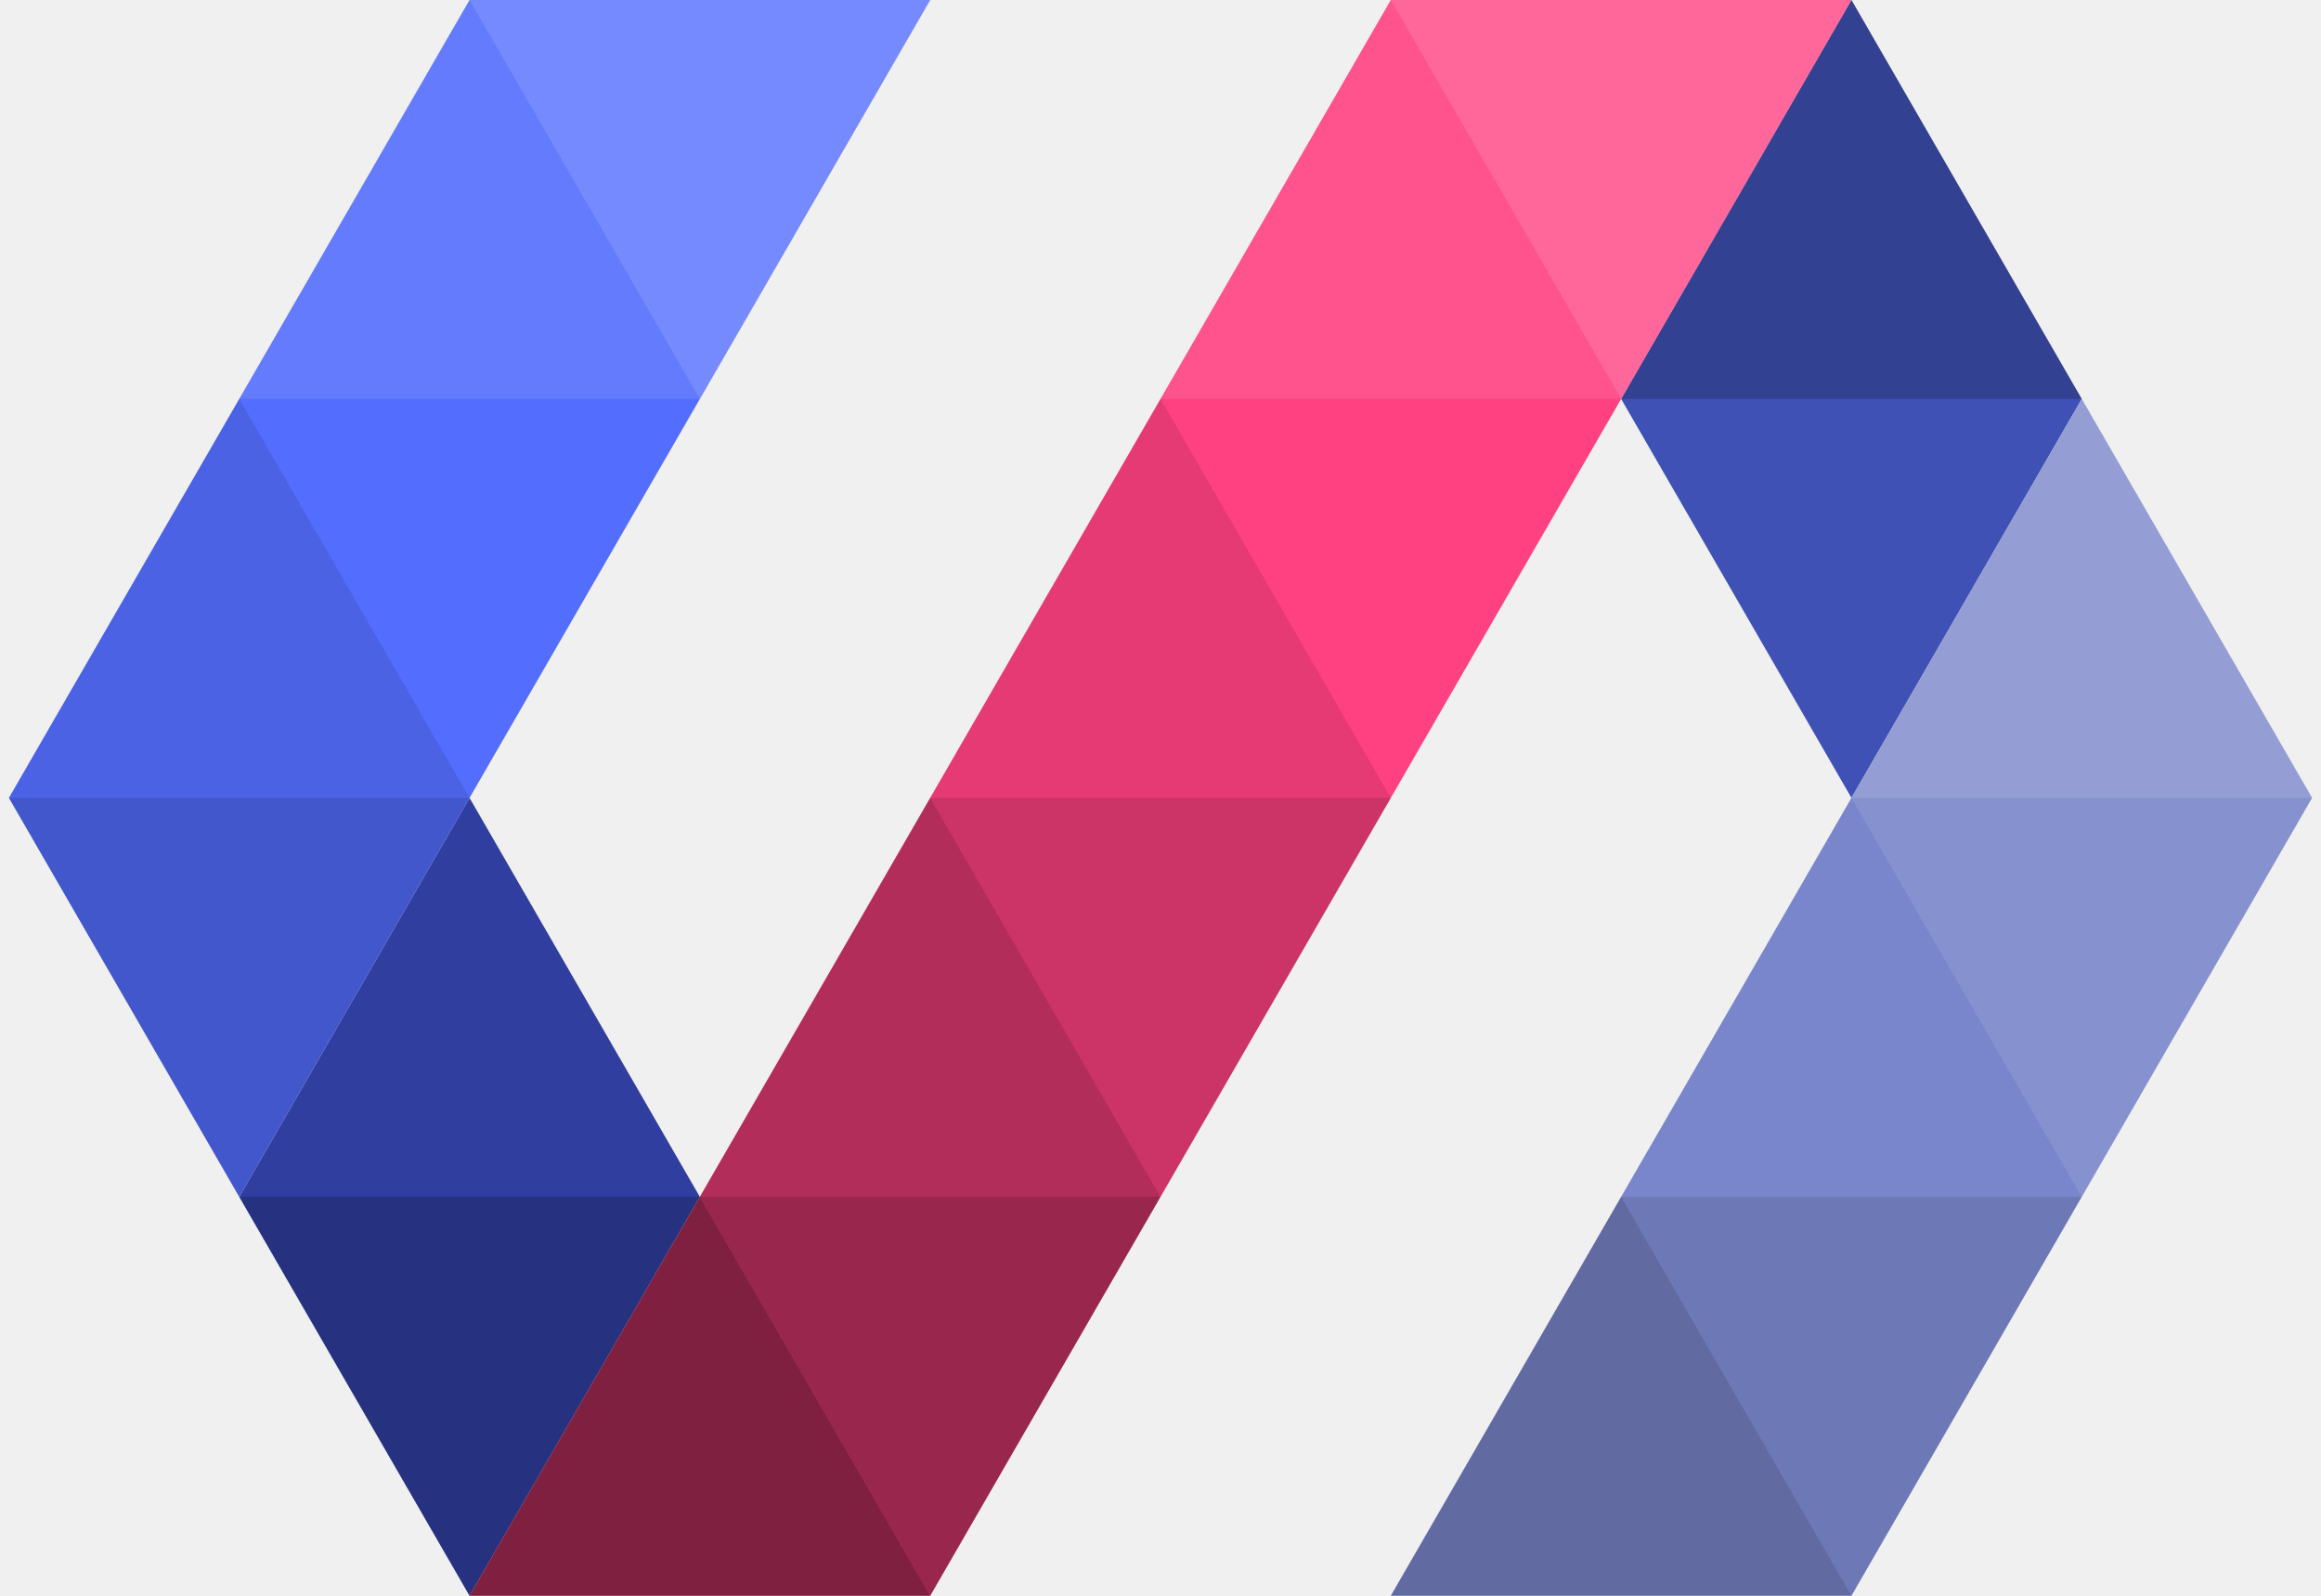
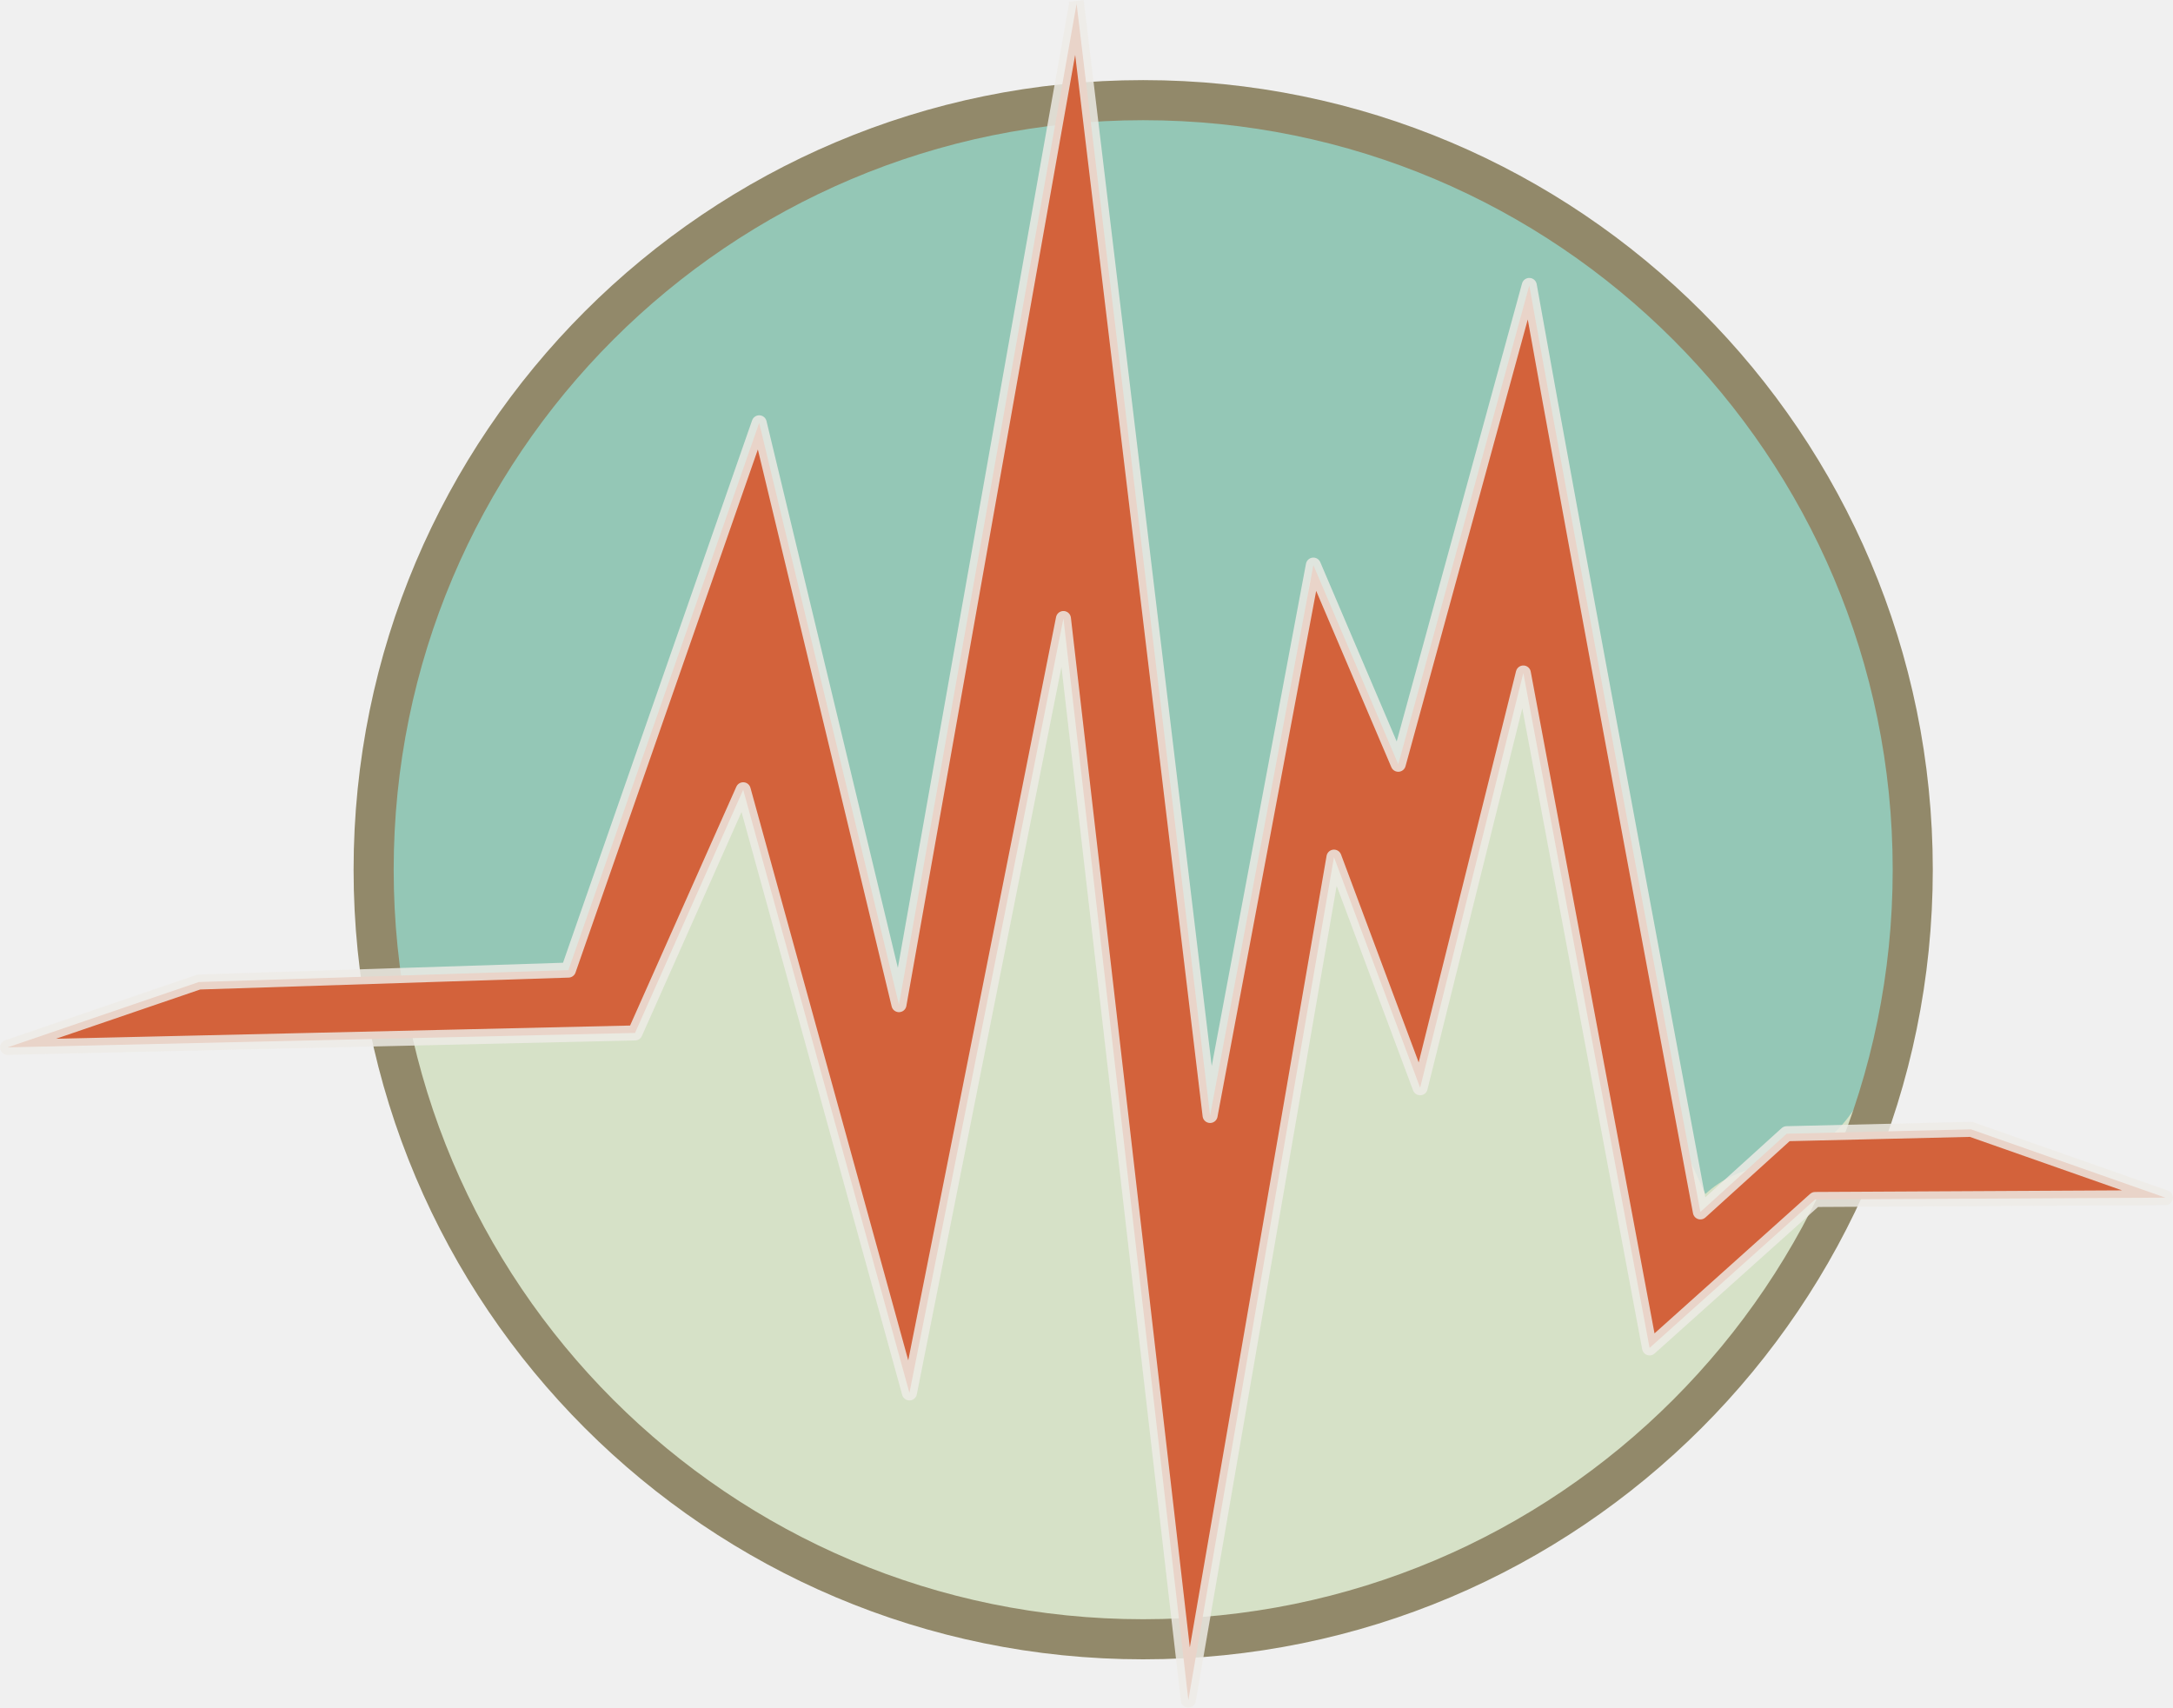
- <svg xmlns="http://www.w3.org/2000/svg" version="1.1" id="Layer_1" x="0px" y="0px" width="416px" height="286px" viewBox="0 0 416 286" enable-background="new 0 0 416 286" xml:space="preserve">
-   <g>
-     <g>
-       <polygon fill="#303F9F" points="84.157,143 42.878,214.5 84.157,286 125.436,214.5   " />
-       <polygon fill="#3F51B5" points="331.842,0 290.561,71.5 331.842,143 373.121,71.5   " />
-       <polygon fill="#7986CB" points="373.121,71.5 249.278,286 331.842,286 414.4,143   " />
-       <polygon fill="#FF4081" points="249.278,0 84.157,286 166.721,286 331.842,0   " />
-       <polygon fill="#536DFE" points="84.157,0 1.596,143 42.878,214.5 166.721,0   " />
-       <polygon fill="#FFFFFF" fill-opacity="0.2" points="249.278,0 290.561,71.5 331.842,0   " />
-       <polygon fill="#FFFFFF" fill-opacity="0.1" points="208,71.5 249.278,0 290.561,71.5   " />
-       <polygon fill="#FFFFFF" fill-opacity="0" points="208,71.5 249.278,143 290.561,71.5   " />
-       <polygon fill-opacity="0.1" points="166.721,143 208,71.5 249.278,143   " />
-       <polygon fill-opacity="0.2" points="166.721,143 208,214.5 249.278,143   " />
-       <polygon fill-opacity="0.3" points="125.438,214.5 166.721,143 208,214.5   " />
-       <polygon fill-opacity="0.4" points="125.438,214.5 166.721,286 208,214.5   " />
-       <polygon fill-opacity="0.5" points="84.157,286 125.438,214.5 166.721,286   " />
-       <polygon fill="#FFFFFF" fill-opacity="0.2" points="84.157,0 125.438,71.5 166.721,0   " />
-       <polygon fill="#FFFFFF" fill-opacity="0.1" points="42.878,71.5 84.157,0 125.438,71.5   " />
-       <polygon fill="#FFFFFF" fill-opacity="0" points="42.878,71.5 84.157,143 125.438,71.5   " />
-       <polygon fill-opacity="0.1" points="1.598,143 42.878,71.5 84.157,143   " />
-       <polygon fill-opacity="0.2" points="1.598,143 42.878,214.5 84.157,143   " />
-       <polygon fill="#FFFFFF" fill-opacity="0" points="125.438,214.5 84.157,143 42.878,214.5   " />
-       <polygon fill-opacity="0.2" points="125.438,214.5 84.157,286 42.878,214.5   " />
-       <polygon fill-opacity="0.2" points="373.121,71.5 331.842,0 290.561,71.5   " />
-       <polygon fill="#FFFFFF" fill-opacity="0" points="373.121,71.5 331.842,143 290.561,71.5   " />
-       <g>
-         <polygon fill="#FFFFFF" fill-opacity="0.2" points="331.842,143 373.121,71.5 414.4,143    " />
-         <polygon fill="#FFFFFF" fill-opacity="0.1" points="331.842,143 373.121,214.5 414.4,143    " />
-         <polygon fill="#FFFFFF" fill-opacity="0" points="290.561,214.5 331.842,143 373.121,214.5    " />
-         <polygon fill-opacity="0.1" points="290.561,214.5 331.842,286 373.121,214.5    " />
-         <polygon fill-opacity="0.2" points="249.278,286 290.561,214.5 331.842,286    " />
-       </g>
-     </g>
-     <rect y="-65" fill="none" width="416" height="416" />
-   </g>
-   <g display="none">
-     <g display="inline">
-       <polygon fill="#303F9F" points="84.157,143 42.878,214.5 84.157,286 166.721,286   " />
-       <polygon fill="#3F51B5" points="331.842,0 249.278,0 331.842,143 373.121,71.5   " />
-       <polygon fill="#7986CB" points="373.121,71.5 249.278,286 331.842,286 414.4,143   " />
-       <polygon fill="#536DFE" points="84.157,0 1.596,143 42.878,214.5 166.721,0   " />
-       <polygon fill-opacity="0.5" points="249.278,0 290.561,71.5 331.842,0   " />
-       <polygon fill-opacity="0.5" points="84.157,286 125.438,214.5 166.721,286   " />
-       <polygon fill="#FFFFFF" fill-opacity="0.2" points="84.157,0 125.438,71.5 166.721,0   " />
-       <polygon fill="#FFFFFF" fill-opacity="0.1" points="42.878,71.5 84.157,0 125.438,71.5   " />
-       <polygon fill="#FFFFFF" fill-opacity="0" points="42.878,71.5 84.157,143 125.438,71.5   " />
-       <polygon fill-opacity="0.1" points="1.598,143 42.878,71.5 84.157,143   " />
-       <polygon fill-opacity="0.2" points="1.598,143 42.878,214.5 84.157,143   " />
-       <polygon fill="#FFFFFF" fill-opacity="0" points="125.438,214.5 84.157,143 42.878,214.5   " />
-       <polygon fill="#FFFFFF" fill-opacity="0" points="373.121,71.5 331.842,143 290.561,71.5   " />
-       <g>
-         <polygon fill="#FFFFFF" fill-opacity="0.2" points="331.842,143 373.121,71.5 414.4,143    " />
-         <polygon fill="#FFFFFF" fill-opacity="0.1" points="331.842,143 373.121,214.5 414.4,143    " />
-         <polygon fill="#FFFFFF" fill-opacity="0" points="290.561,214.5 331.842,143 373.121,214.5    " />
-         <polygon fill-opacity="0.1" points="290.561,214.5 331.842,286 373.121,214.5    " />
-         <polygon fill-opacity="0.2" points="249.278,286 290.561,214.5 331.842,286    " />
-       </g>
-       <polygon fill-opacity="0.2" points="125.438,214.5 84.157,286 42.878,214.5   " />
-       <polygon fill-opacity="0.2" points="373.121,71.5 331.842,0 290.561,71.5   " />
-     </g>
-     <rect y="-65" display="inline" fill="none" width="416" height="416" />
-   </g>
-   <g display="none">
-     <g display="inline">
-       <polygon fill="#FF4081" points="249.279,0 84.157,286 166.721,286 331.843,0   " />
-       <polygon fill="#FFFFFF" fill-opacity="0.2" points="249.279,0 290.558,71.5 331.843,0   " />
-       <polygon fill="#FFFFFF" fill-opacity="0.1" points="208,71.5 249.279,0 290.558,71.5   " />
-       <polygon fill="#FFFFFF" fill-opacity="0" points="208,71.5 249.279,143 290.558,71.5   " />
-       <polygon fill-opacity="0.2" points="166.721,143 208,214.5 249.279,143   " />
-       <polygon fill-opacity="0.3" points="125.439,214.5 166.721,143 208,214.5   " />
-       <polygon fill-opacity="0.4" points="125.439,214.5 166.721,286 208,214.5   " />
-       <polygon fill-opacity="0.5" points="84.157,286 125.439,214.5 166.721,286   " />
-       <polygon fill-opacity="0.1" points="166.721,143 208,71.5 249.279,143   " />
-     </g>
-     <g display="inline">
-       <polygon fill="#FF4081" points="331.84,0 166.718,286 249.279,286 373.121,71.5   " />
-       <polygon fill="#FFFFFF" fill-opacity="0.1" points="290.558,71.5 331.84,0 373.121,71.5   " />
-       <polygon fill="#FFFFFF" fill-opacity="0" points="290.558,71.5 331.84,143 373.121,71.5   " />
-       <polygon fill-opacity="0.2" points="249.279,143 290.558,214.5 331.84,143   " />
-       <polygon fill-opacity="0.3" points="208,214.5 249.279,143 290.558,214.5   " />
-       <polygon fill-opacity="0.4" points="208,214.5 249.279,286 290.558,214.5   " />
-       <polygon fill-opacity="0.5" points="166.718,286 208,214.5 249.279,286   " />
-       <polygon fill-opacity="0.1" points="249.279,143 290.558,71.5 331.84,143   " />
-     </g>
-     <g display="inline">
-       <polygon fill="#FF4081" points="166.718,0 42.878,214.5 84.16,286 249.279,0   " />
-       <polygon fill="#FFFFFF" fill-opacity="0.2" points="166.718,0 208,71.5 249.279,0   " />
-       <polygon fill="#FFFFFF" fill-opacity="0.1" points="125.439,71.5 166.718,0 208,71.5   " />
-       <polygon fill="#FFFFFF" fill-opacity="0" points="125.439,71.5 166.718,143 208,71.5   " />
-       <polygon fill-opacity="0.2" points="84.16,143 125.439,214.5 166.718,143   " />
-       <polygon fill-opacity="0.3" points="42.878,214.5 84.16,143 125.439,214.5   " />
-       <polygon fill-opacity="0.4" points="42.878,214.5 84.16,286 125.439,214.5   " />
-       <polygon fill-opacity="0.1" points="84.16,143 125.439,71.5 166.718,143   " />
-     </g>
-     <rect y="-65" display="inline" fill="none" width="416" height="416" />
-     <g display="inline">
-       <polygon fill="#303F9F" points="84.157,143 42.878,214.5 84.157,286 166.721,286   " />
-       <polygon fill="#3F51B5" points="331.843,0 249.279,0 331.843,143 373.121,71.5   " />
-       <polygon fill="#7986CB" points="373.121,71.5 249.279,286 331.843,286 414.4,143   " />
-       <polygon fill="#536DFE" points="84.157,0 1.597,143 42.878,214.5 166.721,0   " />
-       <polygon fill-opacity="0.5" points="249.279,0 290.558,71.5 331.843,0   " />
-       <polygon fill-opacity="0.5" points="84.157,286 125.439,214.5 166.721,286   " />
-       <polygon fill="#FFFFFF" fill-opacity="0.2" points="84.157,0 125.439,71.5 166.721,0   " />
-       <polygon fill="#FFFFFF" fill-opacity="0.1" points="42.878,71.5 84.157,0 125.439,71.5   " />
-       <polygon fill="#FFFFFF" fill-opacity="0" points="42.878,71.5 84.157,143 125.439,71.5   " />
-       <polygon fill-opacity="0.1" points="1.6,143 42.878,71.5 84.157,143   " />
-       <polygon fill-opacity="0.2" points="1.6,143 42.878,214.5 84.157,143   " />
-       <polygon fill="#FFFFFF" fill-opacity="0" points="125.439,214.5 84.157,143 42.878,214.5   " />
-       <polygon fill="#FFFFFF" fill-opacity="0" points="373.121,71.5 331.843,143 290.558,71.5   " />
-       <g>
-         <polygon fill="#FFFFFF" fill-opacity="0.2" points="331.843,143 373.121,71.5 414.4,143    " />
-         <polygon fill="#FFFFFF" fill-opacity="0.1" points="331.843,143 373.121,214.5 414.4,143    " />
-         <polygon fill="#FFFFFF" fill-opacity="0" points="290.558,214.5 331.843,143 373.121,214.5    " />
-         <polygon fill-opacity="0.1" points="290.558,214.5 331.843,286 373.121,214.5    " />
-         <polygon fill-opacity="0.2" points="249.279,286 290.558,214.5 331.843,286    " />
-       </g>
-       <polygon fill-opacity="0.2" points="125.439,214.5 84.157,286 42.878,214.5   " />
-       <polygon fill-opacity="0.2" points="373.121,71.5 331.843,0 290.558,71.5   " />
-     </g>
-   </g>
-   <g display="none">
-     <g display="inline">
-       <polygon fill="#9F499B" points="249.279,0 84.157,286 166.721,286 331.843,0   " />
-       <polygon fill="#FFFFFF" fill-opacity="0.2" points="249.279,0 290.558,71.5 331.843,0   " />
-       <polygon fill="#FFFFFF" fill-opacity="0.1" points="208,71.5 249.279,0 290.558,71.5   " />
-       <polygon fill="#FFFFFF" fill-opacity="0" points="208,71.5 249.279,143 290.558,71.5   " />
-       <polygon fill-opacity="0.2" points="166.721,143 208,214.5 249.279,143   " />
-       <polygon fill-opacity="0.3" points="125.439,214.5 166.721,143 208,214.5   " />
-       <polygon fill-opacity="0.4" points="125.439,214.5 166.721,286 208,214.5   " />
-       <polygon fill-opacity="0.5" points="84.157,286 125.439,214.5 166.721,286   " />
-       <polygon fill-opacity="0.1" points="166.721,143 208,71.5 249.279,143   " />
-     </g>
-     <g display="inline">
-       <polygon fill="#9F499B" points="331.84,0 166.718,286 249.279,286 373.121,71.5   " />
-       <polygon fill="#FFFFFF" fill-opacity="0.1" points="290.558,71.5 331.84,0 373.121,71.5   " />
-       <polygon fill="#FFFFFF" fill-opacity="0" points="290.558,71.5 331.84,143 373.121,71.5   " />
-       <polygon fill-opacity="0.2" points="249.279,143 290.558,214.5 331.84,143   " />
-       <polygon fill-opacity="0.3" points="208,214.5 249.279,143 290.558,214.5   " />
-       <polygon fill-opacity="0.4" points="208,214.5 249.279,286 290.558,214.5   " />
-       <polygon fill-opacity="0.5" points="166.718,286 208,214.5 249.279,286   " />
-       <polygon fill-opacity="0.1" points="249.279,143 290.558,71.5 331.84,143   " />
-     </g>
-     <g display="inline">
-       <polygon fill="#9F499B" points="373.121,71.5 249.279,286 331.843,286 414.4,143   " />
-       <polygon fill-opacity="0.2" points="331.843,143 373.121,214.5 414.4,143   " />
-       <polygon fill-opacity="0.3" points="290.558,214.5 331.843,143 373.121,214.5   " />
-       <polygon fill-opacity="0.4" points="290.558,214.5 331.843,286 373.121,214.5   " />
-       <polygon fill-opacity="0.5" points="249.279,286 290.558,214.5 331.843,286   " />
-       <polygon fill-opacity="0.1" points="331.843,143 373.121,71.5 414.4,143   " />
-     </g>
-     <g display="inline">
-       <polygon fill="#9F499B" points="166.718,0 42.878,214.5 84.16,286 249.279,0   " />
-       <polygon fill="#FFFFFF" fill-opacity="0.2" points="166.718,0 208,71.5 249.279,0   " />
-       <polygon fill="#FFFFFF" fill-opacity="0.1" points="125.439,71.5 166.718,0 208,71.5   " />
-       <polygon fill="#FFFFFF" fill-opacity="0" points="125.439,71.5 166.718,143 208,71.5   " />
-       <polygon fill-opacity="0.2" points="84.16,143 125.439,214.5 166.718,143   " />
-       <polygon fill-opacity="0.3" points="42.878,214.5 84.16,143 125.439,214.5   " />
-       <polygon fill-opacity="0.4" points="42.878,214.5 84.16,286 125.439,214.5   " />
-       <polygon fill-opacity="0.1" points="84.16,143 125.439,71.5 166.718,143   " />
-     </g>
-     <g display="inline">
-       <polygon fill="#9F499B" points="84.157,0 1.6,143 42.878,214.5 166.721,0   " />
-       <polygon fill="#FFFFFF" fill-opacity="0.2" points="84.157,0 125.439,71.5 166.721,0   " />
-       <polygon fill="#FFFFFF" fill-opacity="0.1" points="42.878,71.5 84.157,0 125.439,71.5   " />
-       <polygon fill="#FFFFFF" fill-opacity="0" points="42.878,71.5 84.157,143 125.439,71.5   " />
-       <polygon fill-opacity="0.2" points="1.6,143 42.878,214.5 84.157,143   " />
-       <polygon fill-opacity="0.1" points="1.6,143 42.878,71.5 84.157,143   " />
-     </g>
-     <rect y="-65" display="inline" fill="none" width="416" height="416" />
+ <svg xmlns="http://www.w3.org/2000/svg" version="1.1" id="svg4165" viewBox="0 0 433.635 340.768" height="9.617cm" width="12.238cm">
+   <defs id="defs4167" />
+   <g transform="translate(-71.75368,-99.12126)" id="layer1">
+     <path id="path4147" d="m 276.849,120.713 -22.74,226.943 -27.294,-153.194 -35.681,105.537 -19.999,-2.142 -22.322,0.535 c 39.118,192.12 312.135,161.711 303.683,-40.061 L 286.845,120.06 Z" style="display:inline;fill:#d6e1c7;fill-opacity:1;fill-rule:evenodd;stroke:#69d2e7;stroke-width:0;stroke-linecap:butt;stroke-linejoin:miter;stroke-miterlimit:4;stroke-dasharray:none;stroke-opacity:1" />
+     <path id="path5614" d="m 148.751,252.77 c 0.087,21.975 -6.735,20.835 -0.431,45.052 l 38.46,-0.666 35.436,-100.439 32.048,140.338 30.255,-219.359 c -58.424,4.969 -136.168,72.064 -135.767,135.074 z" style="display:inline;fill:#94c7b6;fill-opacity:1;fill-rule:evenodd;stroke:#000000;stroke-width:0;stroke-linecap:butt;stroke-linejoin:miter;stroke-miterlimit:4;stroke-dasharray:none;stroke-opacity:1" />
+     <path id="path5636" d="m 281.722,117.65 28.099,268.787 23.366,-171.698 18.88,70.455 22.796,-112.361 16.287,118.872 20.917,45.688 c 14.09,-12.986 30.718,5.334 41.207,-52.059 C 454.727,144.967 347.745,119.147 281.722,117.65 Z" style="display:inline;fill:#94c7b6;fill-opacity:1;fill-rule:evenodd;stroke:#005f6b;stroke-width:0;stroke-linecap:butt;stroke-linejoin:miter;stroke-miterlimit:4;stroke-dasharray:none;stroke-opacity:1" />
+     <circle r="153.571" cy="272.678" cx="299.884" id="path3340" style="display:inline;fill:none;fill-rule:evenodd;stroke:#92896a;stroke-width:8;stroke-linecap:butt;stroke-linejoin:miter;stroke-miterlimit:4;stroke-dasharray:none;stroke-opacity:1" />
+     <path id="path5638" d="m 286.587,99.928 -35.441,199.677 -27.891,-116.106 -38.071,109.21 -73.764,2.381 -38.167,13.043 125.222,-2.882 21.587,-48.525 33.175,120.358 30.731,-154.532 24.928,215.838 29.063,-168.224 17.19,46.022 20.596,-82.766 25.194,134.68 33.037,-29.618 69.913,-0.364 -38.797,-13.633 -36.796,0.872 -17.217,15.605 c 0,0 -25.004,-133.433 -34.146,-184.88 L 350.786,251.632 333.844,211.893 313.235,321.718 286.526,99.3" style="display:inline;fill:#d3623b;fill-opacity:1;fill-rule:evenodd;stroke:#edebe6;stroke-width:3;stroke-linecap:butt;stroke-linejoin:round;stroke-miterlimit:4;stroke-dasharray:none;stroke-opacity:0.828" />
  </g>
</svg>
